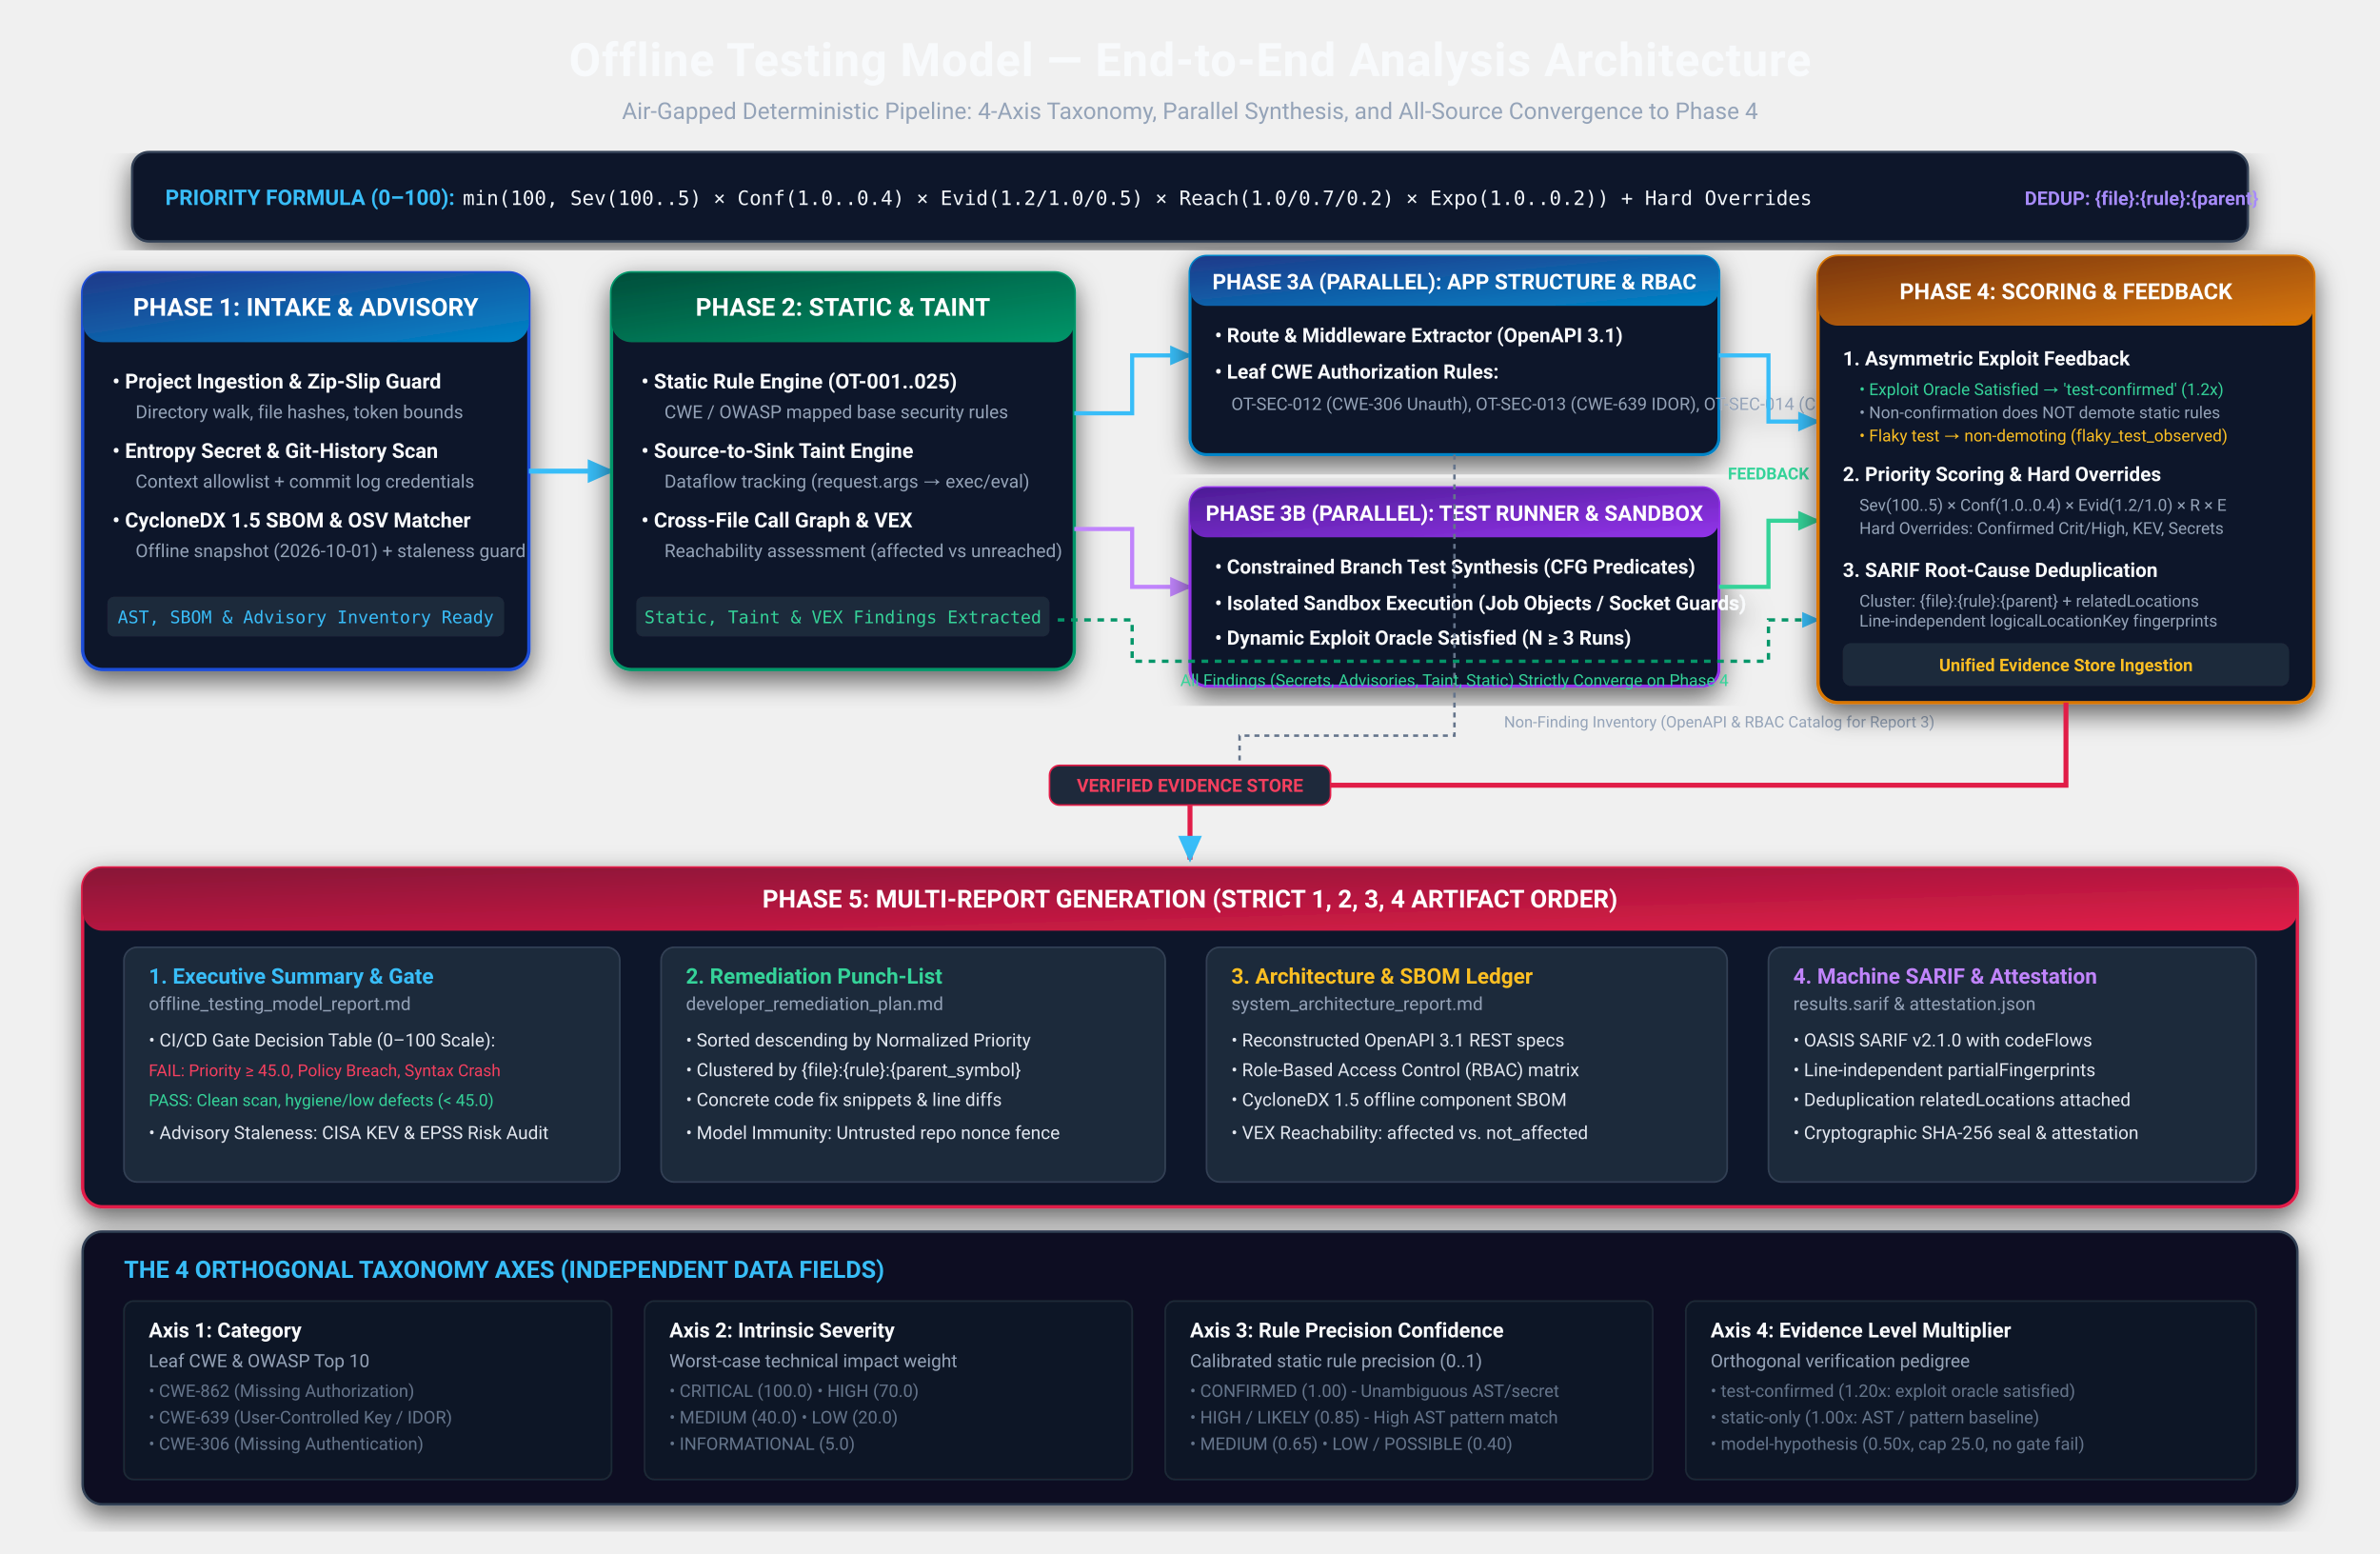
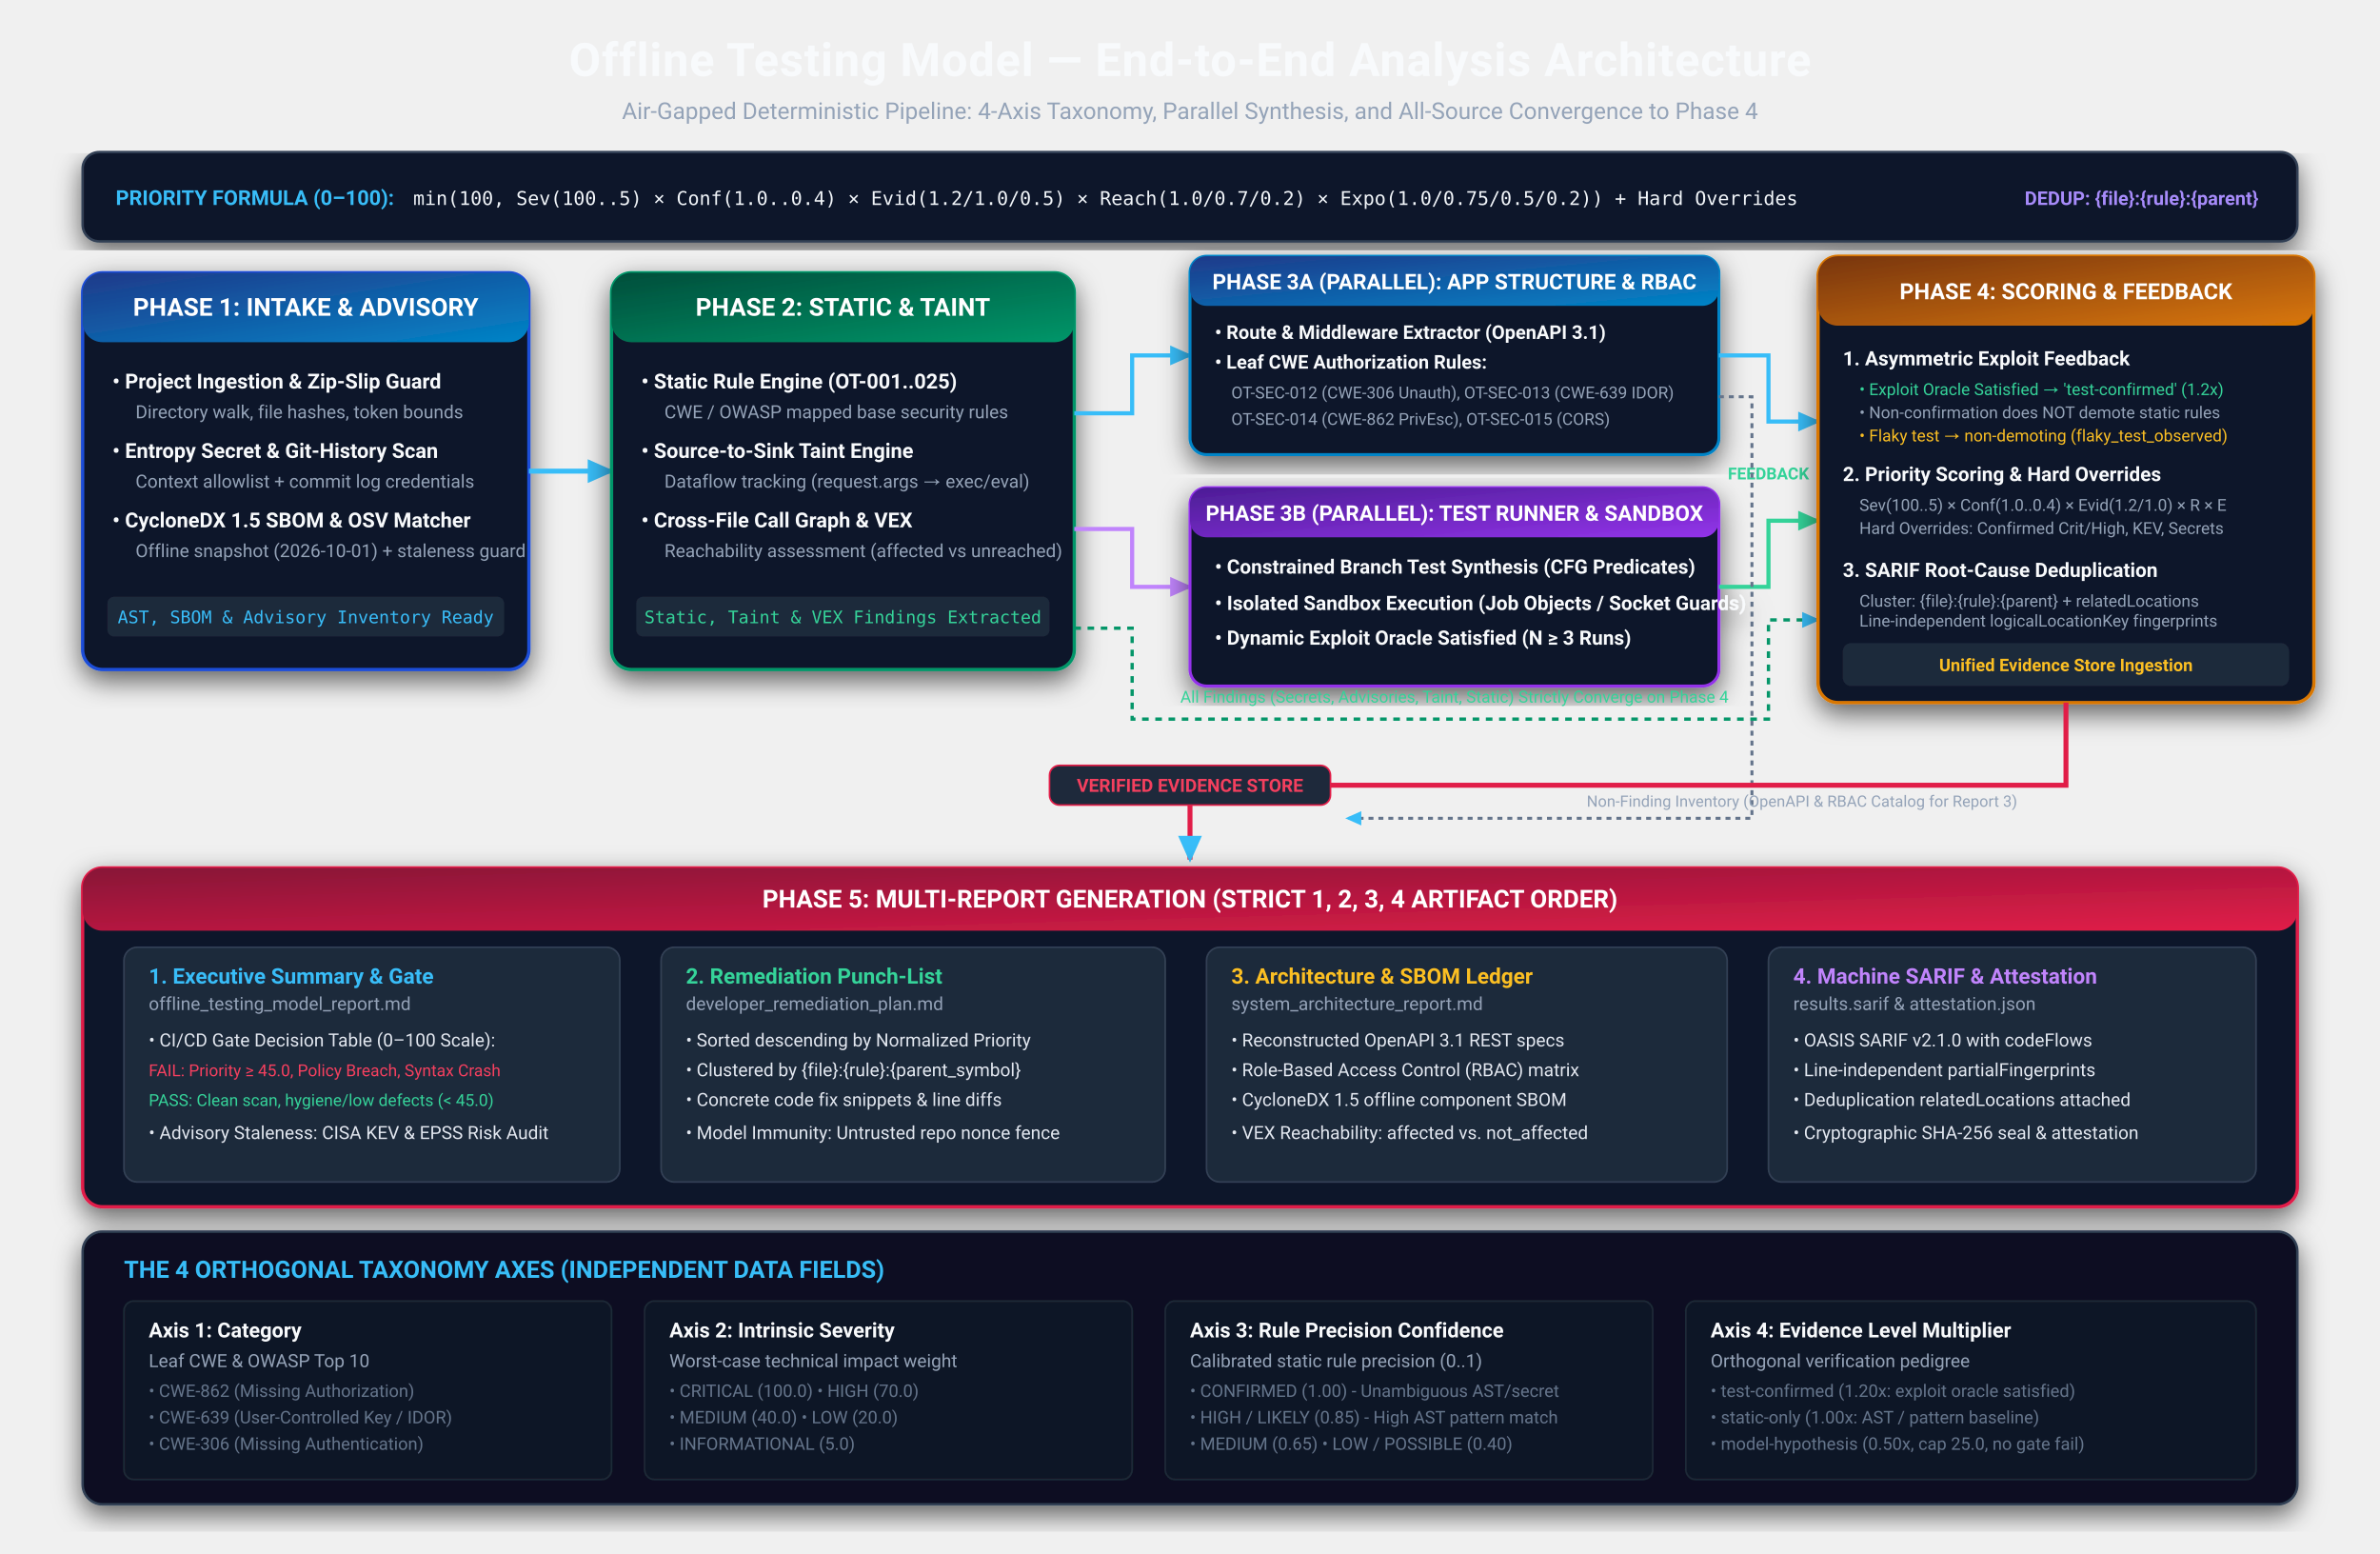
<svg xmlns="http://www.w3.org/2000/svg" viewBox="0 0 1440 940" width="100%" height="100%" style="background:#090d16; font-family:-apple-system, BlinkMacSystemFont, 'Segoe UI', Roboto, Helvetica, Arial, sans-serif;">
  <defs>
    <linearGradient id="grad-blue" x1="0%" y1="0%" x2="100%" y2="100%">
      <stop offset="0%" stop-color="#1e3a8a" />
      <stop offset="100%" stop-color="#0284c7" />
    </linearGradient>
    <linearGradient id="grad-purple" x1="0%" y1="0%" x2="100%" y2="100%">
      <stop offset="0%" stop-color="#4c1d95" />
      <stop offset="100%" stop-color="#9333ea" />
    </linearGradient>
    <linearGradient id="grad-emerald" x1="0%" y1="0%" x2="100%" y2="100%">
      <stop offset="0%" stop-color="#064e3b" />
      <stop offset="100%" stop-color="#059669" />
    </linearGradient>
    <linearGradient id="grad-amber" x1="0%" y1="0%" x2="100%" y2="100%">
      <stop offset="0%" stop-color="#78350f" />
      <stop offset="100%" stop-color="#d97706" />
    </linearGradient>
    <linearGradient id="grad-rose" x1="0%" y1="0%" x2="100%" y2="100%">
      <stop offset="0%" stop-color="#881337" />
      <stop offset="100%" stop-color="#e11d48" />
    </linearGradient>
    <filter id="shadow" x="-10%" y="-10%" width="120%" height="120%">
      <feDropShadow dx="0" dy="6" stdDeviation="8" flood-color="#000000" flood-opacity="0.6" />
    </filter>
    <marker id="arrow" viewBox="0 0 10 10" refX="8" refY="5" markerWidth="6" markerHeight="6" orient="auto-start-reverse">
      <path d="M 0 1 L 9 5 L 0 9 z" fill="#38bdf8" />
    </marker>
    <marker id="arrow-green" viewBox="0 0 10 10" refX="8" refY="5" markerWidth="6" markerHeight="6" orient="auto-start-reverse">
      <path d="M 0 1 L 9 5 L 0 9 z" fill="#34d399" />
    </marker>
    <marker id="arrow-purple" viewBox="0 0 10 10" refX="8" refY="5" markerWidth="6" markerHeight="6" orient="auto-start-reverse">
      <path d="M 0 1 L 9 5 L 0 9 z" fill="#c084fc" />
    </marker>
  </defs>
  <text x="720" y="46" fill="#f8fafc" font-size="28" font-weight="700" text-anchor="middle" letter-spacing="0.5">Offline Testing Model — End-to-End Analysis Architecture</text>
  <text x="720" y="72" fill="#94a3b8" font-size="14" text-anchor="middle">Air-Gapped Deterministic Pipeline: 4-Axis Taxonomy, Parallel Synthesis, and All-Source Convergence to Phase 4</text>
-   <rect x="80" y="92" width="1280" height="54" rx="10" fill="#0f172a" stroke="#334155" stroke-width="1.5" filter="url(#shadow)" />
-   <text x="100" y="124" fill="#38bdf8" font-size="13" font-weight="bold">PRIORITY FORMULA (0–100):</text>
-   <text x="280" y="124" fill="#f1f5f9" font-size="12" font-family="monospace">min(100, Sev(100..5) × Conf(1.0..0.4) × Evid(1.2/1.0/0.5) × Reach(1.0/0.7/0.2) × Expo(1.0..0.2)) + Hard Overrides</text>
+   <rect x="50" y="92" width="1340" height="54" rx="10" fill="#0f172a" stroke="#334155" stroke-width="1.5" filter="url(#shadow)" />
+   <text x="70" y="124" fill="#38bdf8" font-size="12.5" font-weight="bold">PRIORITY FORMULA (0–100):</text>
+   <text x="250" y="124" fill="#f1f5f9" font-size="11.5" font-family="monospace">min(100, Sev(100..5) × Conf(1.0..0.4) × Evid(1.2/1.0/0.5) × Reach(1.0/0.7/0.2) × Expo(1.0/0.75/0.5/0.2)) + Hard Overrides</text>
  <text x="1225" y="124" fill="#a78bfa" font-size="11.5" font-weight="600">DEDUP: {file}:{rule}:{parent}</text>
  <g transform="translate(50, 165)" filter="url(#shadow)">
    <rect width="270" height="240" rx="12" fill="#0f172a" stroke="#1d4ed8" stroke-width="2" />
    <rect width="270" height="42" rx="12" fill="url(#grad-blue)" />
    <text x="135" y="26" fill="#ffffff" font-size="15" font-weight="bold" text-anchor="middle">PHASE 1: INTAKE &amp; ADVISORY</text>
    <text x="18" y="70" fill="#f8fafc" font-size="12.5" font-weight="600">• Project Ingestion &amp; Zip-Slip Guard</text>
    <text x="32" y="88" fill="#94a3b8" font-size="11">Directory walk, file hashes, token bounds</text>
    <text x="18" y="112" fill="#f8fafc" font-size="12.5" font-weight="600">• Entropy Secret &amp; Git-History Scan</text>
    <text x="32" y="130" fill="#94a3b8" font-size="11">Context allowlist + commit log credentials</text>
    <text x="18" y="154" fill="#f8fafc" font-size="12.5" font-weight="600">• CycloneDX 1.5 SBOM &amp; OSV Matcher</text>
    <text x="32" y="172" fill="#94a3b8" font-size="11">Offline snapshot (2026-10-01) + staleness guard</text>
    <rect x="15" y="196" width="240" height="24" rx="4" fill="#1e293b" />
    <text x="135" y="212" fill="#38bdf8" font-size="10.5" font-family="monospace" text-anchor="middle">AST, SBOM &amp; Advisory Inventory Ready</text>
  </g>
  <path d="M 320 285 L 370 285" fill="none" stroke="#38bdf8" stroke-width="3" marker-end="url(#arrow)" />
  <g transform="translate(370, 165)" filter="url(#shadow)">
    <rect width="280" height="240" rx="12" fill="#0f172a" stroke="#059669" stroke-width="2" />
    <rect width="280" height="42" rx="12" fill="url(#grad-emerald)" />
    <text x="140" y="26" fill="#ffffff" font-size="15" font-weight="bold" text-anchor="middle">PHASE 2: STATIC &amp; TAINT</text>
    <text x="18" y="70" fill="#f8fafc" font-size="12.5" font-weight="600">• Static Rule Engine (OT-001..025)</text>
    <text x="32" y="88" fill="#94a3b8" font-size="11">CWE / OWASP mapped base security rules</text>
    <text x="18" y="112" fill="#f8fafc" font-size="12.5" font-weight="600">• Source-to-Sink Taint Engine</text>
    <text x="32" y="130" fill="#94a3b8" font-size="11">Dataflow tracking (request.args → exec/eval)</text>
    <text x="18" y="154" fill="#f8fafc" font-size="12.5" font-weight="600">• Cross-File Call Graph &amp; VEX</text>
    <text x="32" y="172" fill="#94a3b8" font-size="11">Reachability assessment (affected vs unreached)</text>
    <rect x="15" y="196" width="250" height="24" rx="4" fill="#1e293b" />
    <text x="140" y="212" fill="#34d399" font-size="10.5" font-family="monospace" text-anchor="middle">Static, Taint &amp; VEX Findings Extracted</text>
  </g>
  <path d="M 650 250 L 685 250 L 685 215 L 720 215" fill="none" stroke="#38bdf8" stroke-width="2.5" marker-end="url(#arrow)" />
  <path d="M 650 320 L 685 320 L 685 355 L 720 355" fill="none" stroke="#c084fc" stroke-width="2.5" marker-end="url(#arrow-purple)" />
  <g transform="translate(720, 155)" filter="url(#shadow)">
    <rect width="320" height="120" rx="10" fill="#0f172a" stroke="#0284c7" stroke-width="1.8" />
    <rect width="320" height="30" rx="10" fill="url(#grad-blue)" />
    <text x="160" y="20" fill="#ffffff" font-size="13" font-weight="bold" text-anchor="middle">PHASE 3A (PARALLEL): APP STRUCTURE &amp; RBAC</text>
-     <text x="15" y="52" fill="#f8fafc" font-size="12" font-weight="600">• Route &amp; Middleware Extractor (OpenAPI 3.1)</text>
-     <text x="15" y="74" fill="#f8fafc" font-size="12" font-weight="600">• Leaf CWE Authorization Rules:</text>
-     <text x="25" y="93" fill="#94a3b8" font-size="10.5">OT-SEC-012 (CWE-306 Unauth), OT-SEC-013 (CWE-639 IDOR), OT-SEC-014 (CWE-862 PrivEsc)</text>
+     <text x="15" y="50" fill="#f8fafc" font-size="11.5" font-weight="600">• Route &amp; Middleware Extractor (OpenAPI 3.1)</text>
+     <text x="15" y="68" fill="#f8fafc" font-size="11.5" font-weight="600">• Leaf CWE Authorization Rules:</text>
+     <text x="25" y="86" fill="#94a3b8" font-size="10">OT-SEC-012 (CWE-306 Unauth), OT-SEC-013 (CWE-639 IDOR)</text>
+     <text x="25" y="102" fill="#94a3b8" font-size="10">OT-SEC-014 (CWE-862 PrivEsc), OT-SEC-015 (CORS)</text>
  </g>
  <g transform="translate(720, 295)" filter="url(#shadow)">
    <rect width="320" height="120" rx="10" fill="#0f172a" stroke="#9333ea" stroke-width="1.8" />
    <rect width="320" height="30" rx="10" fill="url(#grad-purple)" />
    <text x="160" y="20" fill="#ffffff" font-size="13" font-weight="bold" text-anchor="middle">PHASE 3B (PARALLEL): TEST RUNNER &amp; SANDBOX</text>
    <text x="15" y="52" fill="#f8fafc" font-size="12" font-weight="600">• Constrained Branch Test Synthesis (CFG Predicates)</text>
    <text x="15" y="74" fill="#f8fafc" font-size="12" font-weight="600">• Isolated Sandbox Execution (Job Objects / Socket Guards)</text>
    <text x="15" y="95" fill="#f8fafc" font-size="12" font-weight="600">• Dynamic Exploit Oracle Satisfied (N ≥ 3 Runs)</text>
  </g>
  <path d="M 1040 215 L 1070 215 L 1070 255 L 1100 255" fill="none" stroke="#38bdf8" stroke-width="2.5" marker-end="url(#arrow)" />
-   <path d="M 880 275 L 880 445 L 750 445 L 750 460" fill="none" stroke="#64748b" stroke-width="1.5" stroke-dasharray="3" />
-   <text x="910" y="440" fill="#94a3b8" font-size="9.5">Non-Finding Inventory (OpenAPI &amp; RBAC Catalog for Report 3)</text>
  <path d="M 1040 355 L 1070 355 L 1070 315 L 1100 315" fill="none" stroke="#34d399" stroke-width="2.5" marker-end="url(#arrow-green)" />
  <text x="1070" y="290" fill="#34d399" font-size="10" font-weight="bold" text-anchor="middle">FEEDBACK</text>
-   <path d="M 640 375 L 685 375 L 685 400 L 1070 400 L 1070 375 L 1100 375" fill="none" stroke="#059669" stroke-width="2" stroke-dasharray="4" marker-end="url(#arrow)" />
-   <text x="880" y="415" fill="#34d399" font-size="10" text-anchor="middle">All Findings (Secrets, Advisories, Taint, Static) Strictly Converge on Phase 4</text>
+   <path d="M 1040 240 L 1060 240 L 1060 495 L 815 495" fill="none" stroke="#64748b" stroke-width="1.8" stroke-dasharray="3" marker-end="url(#arrow)" />
+   <text x="960" y="488" fill="#94a3b8" font-size="9.5">Non-Finding Inventory (OpenAPI &amp; RBAC Catalog for Report 3)</text>
+   <path d="M 650 380 L 685 380 L 685 435 L 1070 435 L 1070 375 L 1100 375" fill="none" stroke="#059669" stroke-width="2" stroke-dasharray="4" marker-end="url(#arrow)" />
+   <text x="880" y="425" fill="#34d399" font-size="10" text-anchor="middle">All Findings (Secrets, Advisories, Taint, Static) Strictly Converge on Phase 4</text>
  <g transform="translate(1100, 155)" filter="url(#shadow)">
    <rect width="300" height="270" rx="12" fill="#0f172a" stroke="#d97706" stroke-width="2" />
    <rect width="300" height="42" rx="12" fill="url(#grad-amber)" />
    <text x="150" y="26" fill="#ffffff" font-size="13.5" font-weight="bold" text-anchor="middle">PHASE 4: SCORING &amp; FEEDBACK</text>
    <text x="15" y="66" fill="#f8fafc" font-size="12" font-weight="600">1. Asymmetric Exploit Feedback</text>
    <text x="25" y="84" fill="#34d399" font-size="10">• Exploit Oracle Satisfied → 'test-confirmed' (1.2x)</text>
    <text x="25" y="98" fill="#94a3b8" font-size="10">• Non-confirmation does NOT demote static rules</text>
    <text x="25" y="112" fill="#fbbf24" font-size="10">• Flaky test → non-demoting (flaky_test_observed)</text>
    <text x="15" y="136" fill="#f8fafc" font-size="12" font-weight="600">2. Priority Scoring &amp; Hard Overrides</text>
    <text x="25" y="154" fill="#94a3b8" font-size="10">Sev(100..5) × Conf(1.0..0.4) × Evid(1.2/1.0) × R × E</text>
    <text x="25" y="168" fill="#94a3b8" font-size="10">Hard Overrides: Confirmed Crit/High, KEV, Secrets</text>
    <text x="15" y="194" fill="#f8fafc" font-size="12" font-weight="600">3. SARIF Root-Cause Deduplication</text>
    <text x="25" y="212" fill="#94a3b8" font-size="10">Cluster: {file}:{rule}:{parent} + relatedLocations</text>
    <text x="25" y="224" fill="#94a3b8" font-size="10">Line-independent logicalLocationKey fingerprints</text>
    <rect x="15" y="234" width="270" height="26" rx="5" fill="#1e293b" />
    <text x="150" y="251" fill="#fbbf24" font-size="10.5" font-weight="bold" text-anchor="middle">Unified Evidence Store Ingestion</text>
  </g>
  <path d="M 1250 425 L 1250 475 L 720 475 L 720 520" fill="none" stroke="#e11d48" stroke-width="3" marker-end="url(#arrow)" />
  <rect x="635" y="463" width="170" height="24" rx="6" fill="#1e293b" stroke="#e11d48" />
  <text x="720" y="479" fill="#f43f5e" font-size="11" font-weight="bold" text-anchor="middle">VERIFIED EVIDENCE STORE</text>
  <g transform="translate(50, 525)" filter="url(#shadow)">
    <rect width="1340" height="205" rx="12" fill="#0f172a" stroke="#e11d48" stroke-width="2" />
    <rect width="1340" height="38" rx="12" fill="url(#grad-rose)" />
    <text x="670" y="24" fill="#ffffff" font-size="15" font-weight="bold" text-anchor="middle">PHASE 5: MULTI-REPORT GENERATION (STRICT 1, 2, 3, 4 ARTIFACT ORDER)</text>
    <g transform="translate(25, 48)">
      <rect width="300" height="142" rx="8" fill="#1e293b" stroke="#334155" />
      <text x="15" y="22" fill="#38bdf8" font-size="13" font-weight="bold">1. Executive Summary &amp; Gate</text>
      <text x="15" y="38" fill="#94a3b8" font-size="11">offline_testing_model_report.md</text>
      <text x="15" y="60" fill="#e2e8f0" font-size="11">• CI/CD Gate Decision Table (0–100 Scale):</text>
      <text x="15" y="78" fill="#f43f5e" font-size="10">  FAIL: Priority ≥ 45.0, Policy Breach, Syntax Crash</text>
      <text x="15" y="96" fill="#34d399" font-size="10">  PASS: Clean scan, hygiene/low defects (&lt; 45.0)</text>
      <text x="15" y="116" fill="#e2e8f0" font-size="11">• Advisory Staleness: CISA KEV &amp; EPSS Risk Audit</text>
    </g>
    <g transform="translate(350, 48)">
      <rect width="305" height="142" rx="8" fill="#1e293b" stroke="#334155" />
      <text x="15" y="22" fill="#34d399" font-size="13" font-weight="bold">2. Remediation Punch-List</text>
      <text x="15" y="38" fill="#94a3b8" font-size="11">developer_remediation_plan.md</text>
      <text x="15" y="60" fill="#e2e8f0" font-size="11">• Sorted descending by Normalized Priority</text>
      <text x="15" y="78" fill="#e2e8f0" font-size="11">• Clustered by {file}:{rule}:{parent_symbol}</text>
      <text x="15" y="96" fill="#e2e8f0" font-size="11">• Concrete code fix snippets &amp; line diffs</text>
      <text x="15" y="116" fill="#e2e8f0" font-size="11">• Model Immunity: Untrusted repo nonce fence</text>
    </g>
    <g transform="translate(680, 48)">
      <rect width="315" height="142" rx="8" fill="#1e293b" stroke="#334155" />
      <text x="15" y="22" fill="#fbbf24" font-size="13" font-weight="bold">3. Architecture &amp; SBOM Ledger</text>
      <text x="15" y="38" fill="#94a3b8" font-size="11">system_architecture_report.md</text>
      <text x="15" y="60" fill="#e2e8f0" font-size="11">• Reconstructed OpenAPI 3.1 REST specs</text>
      <text x="15" y="78" fill="#e2e8f0" font-size="11">• Role-Based Access Control (RBAC) matrix</text>
      <text x="15" y="96" fill="#e2e8f0" font-size="11">• CycloneDX 1.5 offline component SBOM</text>
      <text x="15" y="116" fill="#e2e8f0" font-size="11">• VEX Reachability: affected vs. not_affected</text>
    </g>
    <g transform="translate(1020, 48)">
      <rect width="295" height="142" rx="8" fill="#1e293b" stroke="#334155" />
      <text x="15" y="22" fill="#c084fc" font-size="13" font-weight="bold">4. Machine SARIF &amp; Attestation</text>
      <text x="15" y="38" fill="#94a3b8" font-size="11">results.sarif &amp; attestation.json</text>
      <text x="15" y="60" fill="#e2e8f0" font-size="11">• OASIS SARIF v2.1.0 with codeFlows</text>
      <text x="15" y="78" fill="#e2e8f0" font-size="11">• Line-independent partialFingerprints</text>
      <text x="15" y="96" fill="#e2e8f0" font-size="11">• Deduplication relatedLocations attached</text>
      <text x="15" y="116" fill="#e2e8f0" font-size="11">• Cryptographic SHA-256 seal &amp; attestation</text>
    </g>
  </g>
  <g transform="translate(50, 745)" filter="url(#shadow)">
    <rect width="1340" height="165" rx="12" fill="#0b1120" stroke="#334155" stroke-width="1.5" />
    <text x="25" y="28" fill="#38bdf8" font-size="14.5" font-weight="bold">THE 4 ORTHOGONAL TAXONOMY AXES (INDEPENDENT DATA FIELDS)</text>
    <g transform="translate(25, 42)">
      <rect width="295" height="108" rx="6" fill="#111827" stroke="#1f2937" />
      <text x="15" y="22" fill="#f8fafc" font-size="12.5" font-weight="bold">Axis 1: Category</text>
      <text x="15" y="40" fill="#94a3b8" font-size="11">Leaf CWE &amp; OWASP Top 10</text>
      <text x="15" y="58" fill="#64748b" font-size="10.5">• CWE-862 (Missing Authorization)</text>
      <text x="15" y="74" fill="#64748b" font-size="10.5">• CWE-639 (User-Controlled Key / IDOR)</text>
      <text x="15" y="90" fill="#64748b" font-size="10.5">• CWE-306 (Missing Authentication)</text>
    </g>
    <g transform="translate(340, 42)">
      <rect width="295" height="108" rx="6" fill="#111827" stroke="#1f2937" />
      <text x="15" y="22" fill="#f8fafc" font-size="12.5" font-weight="bold">Axis 2: Intrinsic Severity</text>
      <text x="15" y="40" fill="#94a3b8" font-size="11">Worst-case technical impact weight</text>
      <text x="15" y="58" fill="#64748b" font-size="10.5">• CRITICAL (100.0)  • HIGH (70.0)</text>
      <text x="15" y="74" fill="#64748b" font-size="10.5">• MEDIUM (40.0)    • LOW (20.0)</text>
      <text x="15" y="90" fill="#64748b" font-size="10.5">• INFORMATIONAL (5.0)</text>
    </g>
    <g transform="translate(655, 42)">
      <rect width="295" height="108" rx="6" fill="#111827" stroke="#1f2937" />
      <text x="15" y="22" fill="#f8fafc" font-size="12.5" font-weight="bold">Axis 3: Rule Precision Confidence</text>
      <text x="15" y="40" fill="#94a3b8" font-size="11">Calibrated static rule precision (0..1)</text>
      <text x="15" y="58" fill="#64748b" font-size="10.5">• CONFIRMED (1.00) - Unambiguous AST/secret</text>
      <text x="15" y="74" fill="#64748b" font-size="10.5">• HIGH / LIKELY (0.85) - High AST pattern match</text>
      <text x="15" y="90" fill="#64748b" font-size="10.5">• MEDIUM (0.65)  • LOW / POSSIBLE (0.40)</text>
    </g>
    <g transform="translate(970, 42)">
      <rect width="345" height="108" rx="6" fill="#111827" stroke="#1f2937" />
      <text x="15" y="22" fill="#f8fafc" font-size="12.5" font-weight="bold">Axis 4: Evidence Level Multiplier</text>
      <text x="15" y="40" fill="#94a3b8" font-size="11">Orthogonal verification pedigree</text>
      <text x="15" y="58" fill="#64748b" font-size="10.5">• test-confirmed (1.20x: exploit oracle satisfied)</text>
      <text x="15" y="74" fill="#64748b" font-size="10.5">• static-only (1.00x: AST / pattern baseline)</text>
      <text x="15" y="90" fill="#64748b" font-size="10.5">• model-hypothesis (0.50x, cap 25.0, no gate fail)</text>
    </g>
  </g>
</svg>
